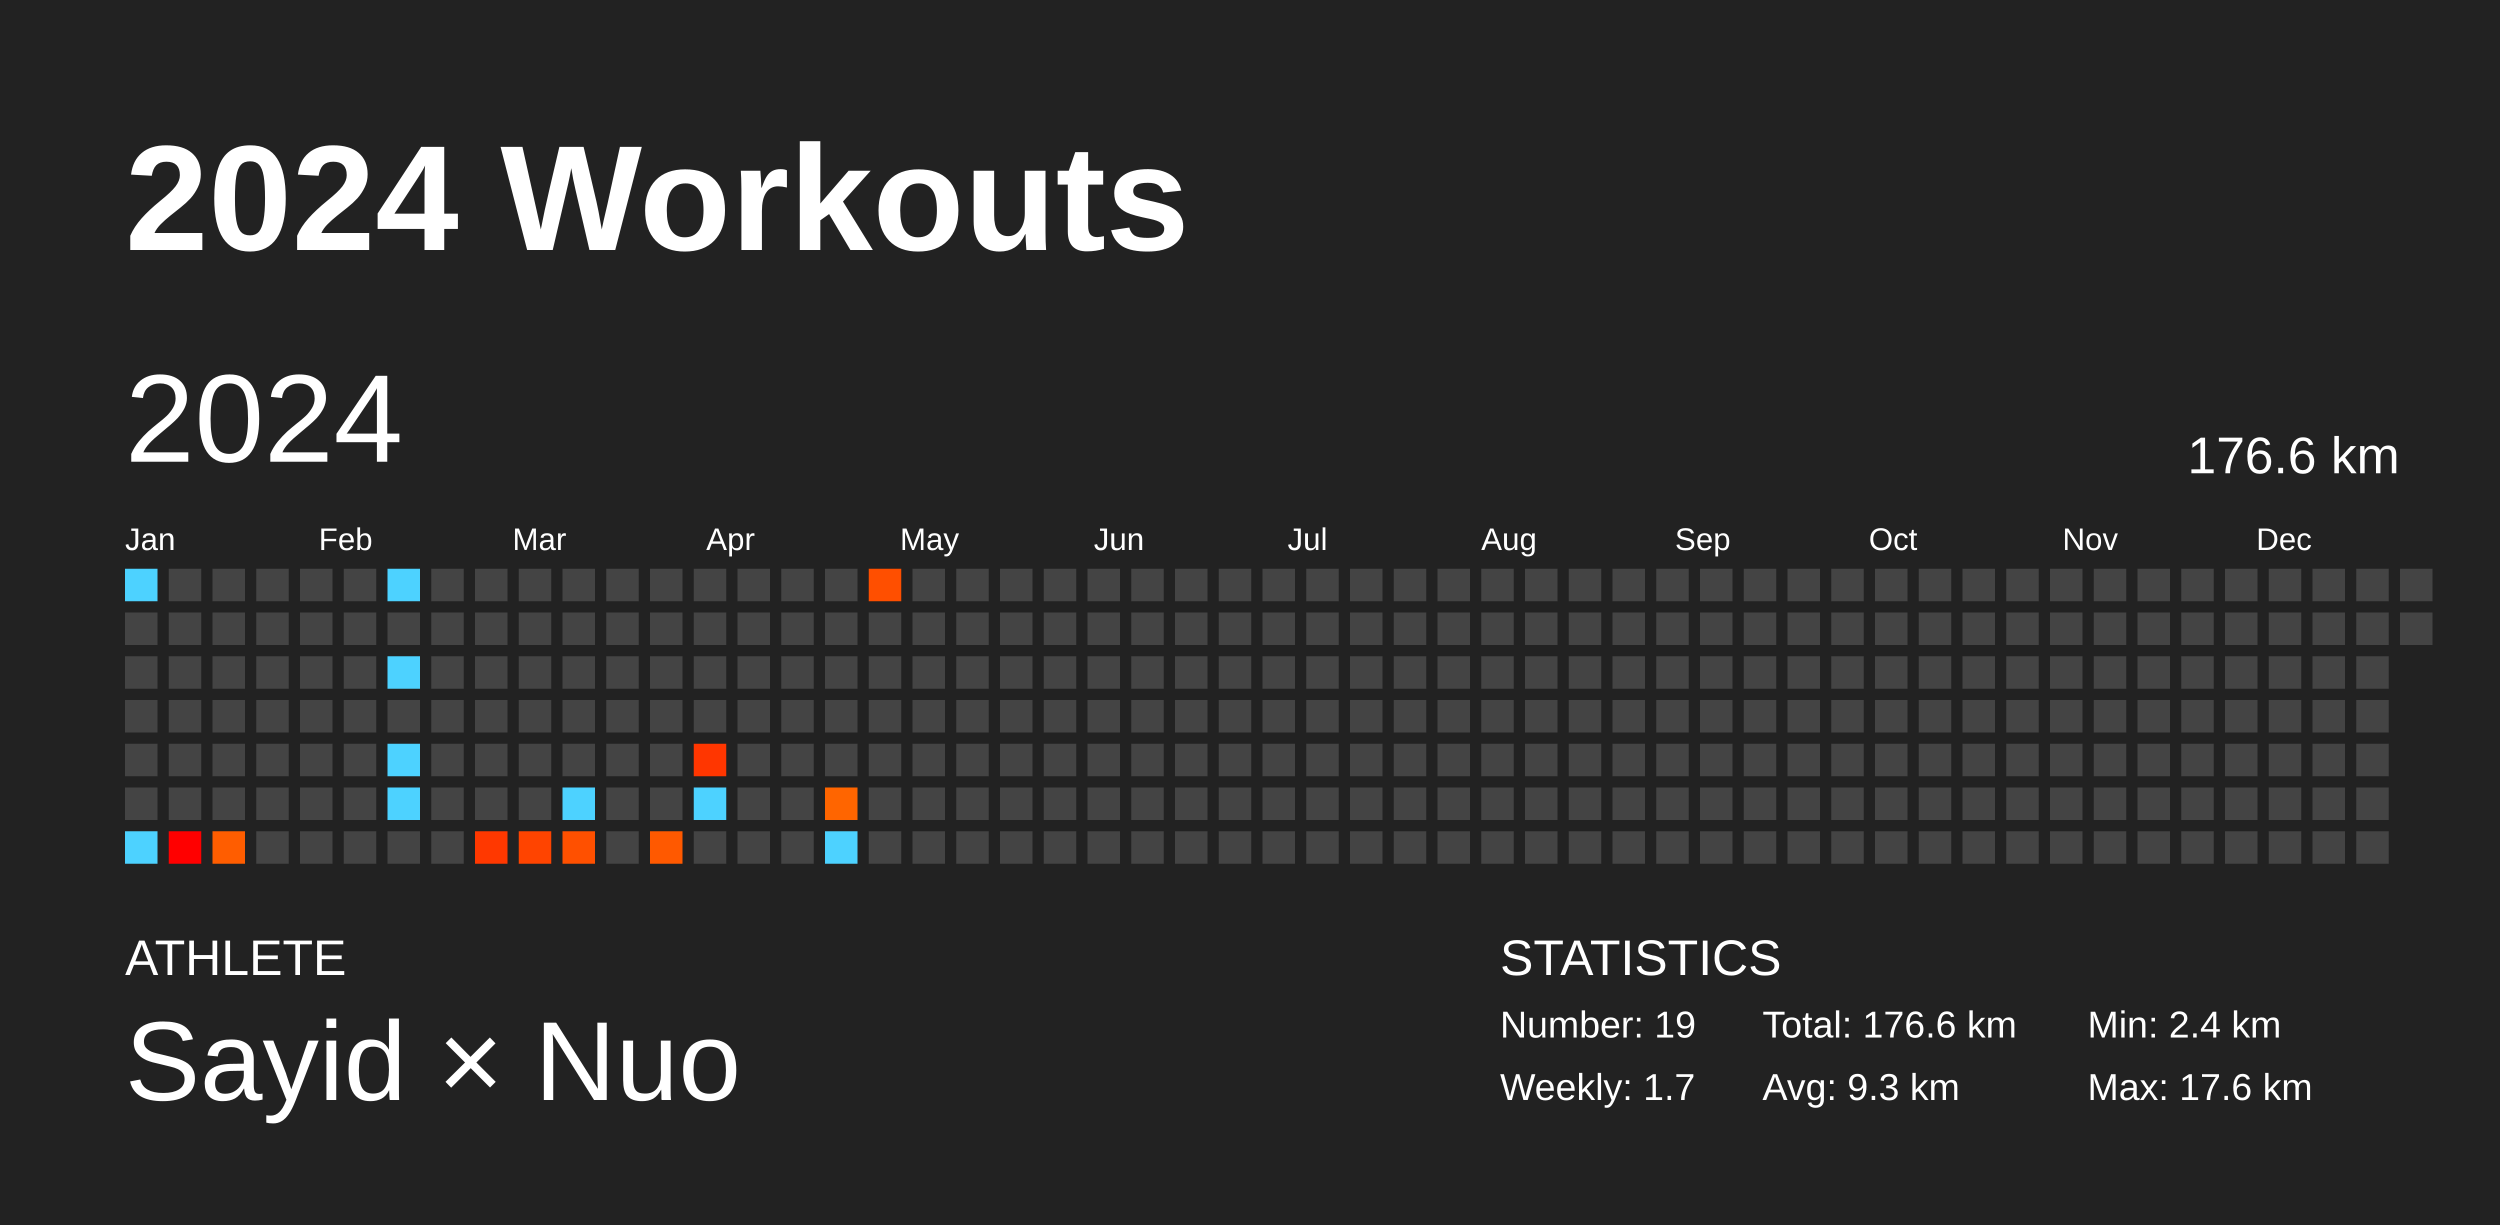
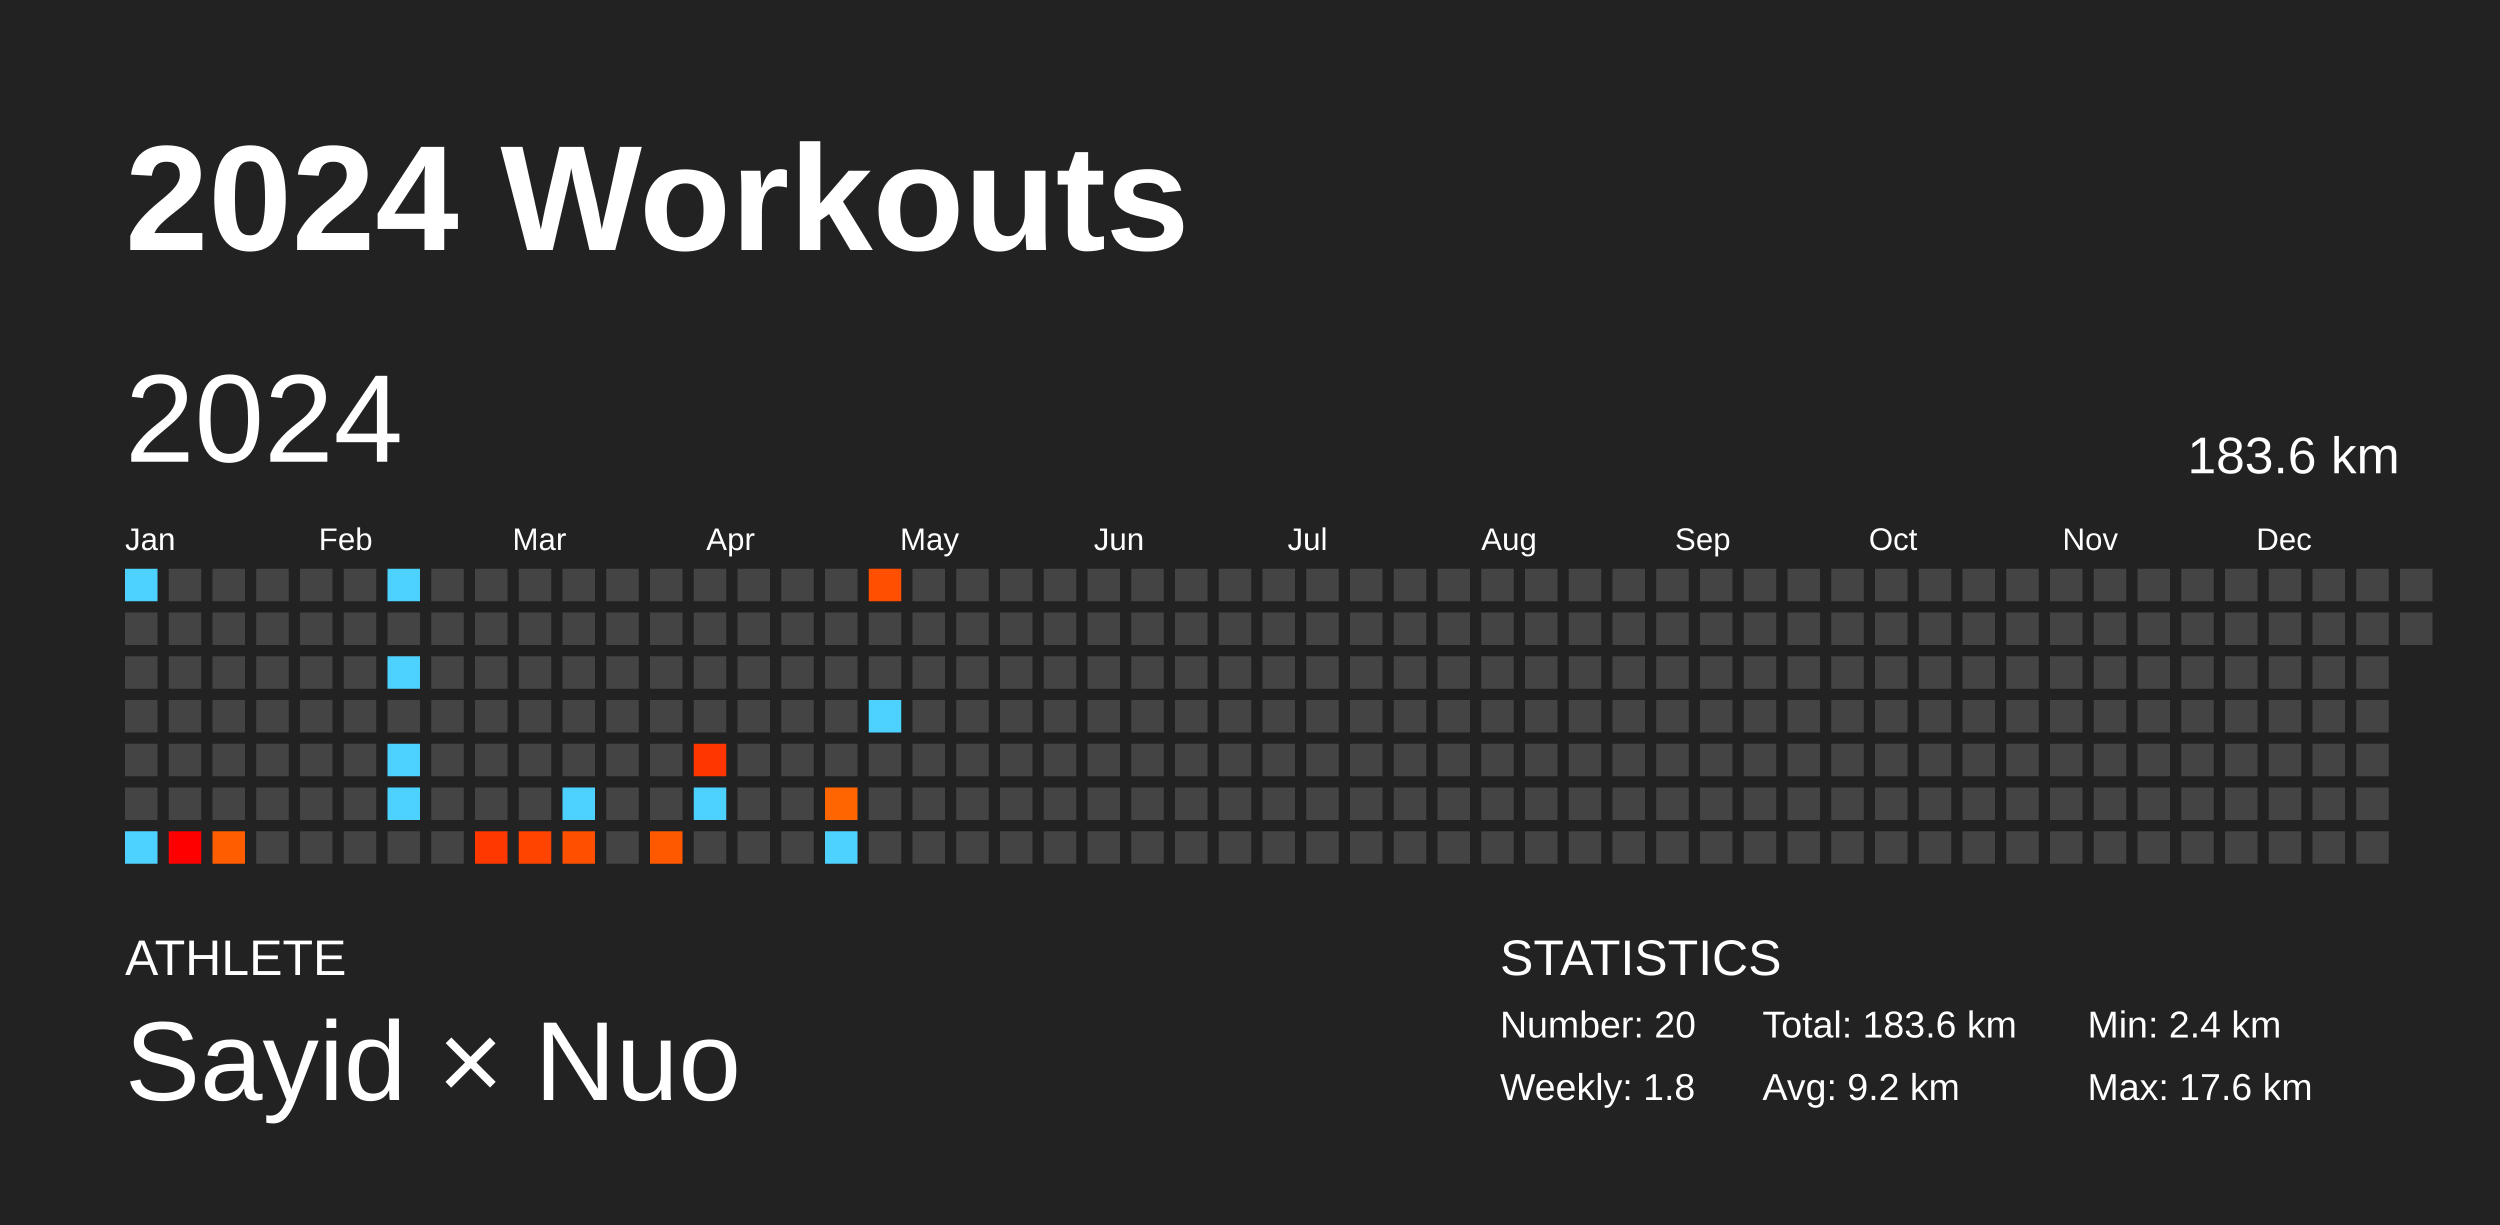
<svg xmlns="http://www.w3.org/2000/svg" baseProfile="full" height="98mm" version="1.1" viewBox="0,0,200,98" width="200mm">
  <defs />
  <rect fill="#222222" height="98" width="200" x="0" y="0" />
  <text fill="#FFFFFF" style="font-size:12px; font-family:Arial; font-weight:bold;" x="10" y="20">2024 Workouts</text>
  <text fill="#FFFFFF" style="font-size:4px; font-family:Arial" x="10" y="78">ATHLETE</text>
  <text fill="#FFFFFF" style="font-size:9px; font-family:Arial" x="10" y="88">Sayid × Nuo</text>
  <text fill="#FFFFFF" style="font-size:4px; font-family:Arial" x="120" y="78">STATISTICS</text>
-   <text fill="#FFFFFF" style="font-size:3px; font-family:Arial" x="120" y="83">Number: 19</text>
-   <text fill="#FFFFFF" style="font-size:3px; font-family:Arial" x="120" y="88">Weekly: 1.7</text>
-   <text fill="#FFFFFF" style="font-size:3px; font-family:Arial" x="141" y="83">Total: 176.6 km</text>
-   <text fill="#FFFFFF" style="font-size:3px; font-family:Arial" x="141" y="88">Avg: 9.3 km</text>
+   <text fill="#FFFFFF" style="font-size:3px; font-family:Arial" x="120" y="83">Number: 20</text>
+   <text fill="#FFFFFF" style="font-size:3px; font-family:Arial" x="120" y="88">Weekly: 1.8</text>
+   <text fill="#FFFFFF" style="font-size:3px; font-family:Arial" x="141" y="83">Total: 183.6 km</text>
+   <text fill="#FFFFFF" style="font-size:3px; font-family:Arial" x="141" y="88">Avg: 9.2 km</text>
  <text fill="#FFFFFF" style="font-size:3px; font-family:Arial" x="167" y="83">Min: 2.4 km</text>
  <text fill="#FFFFFF" style="font-size:3px; font-family:Arial" x="167" y="88">Max: 17.6 km</text>
  <text dominant-baseline="hanging" fill="#FFFFFF" style="font-size:10.0px; font-family:Arial;" x="10" y="30">2024</text>
-   <text dominant-baseline="hanging" fill="#FFFFFF" style="font-size:4.125px; font-family:Arial;" x="175" y="35">176.6 km</text>
+   <text dominant-baseline="hanging" fill="#FFFFFF" style="font-size:4.125px; font-family:Arial;" x="175" y="35">183.6 km</text>
  <text fill="#FFFFFF" style="font-size:2.5px; font-family:Arial" x="10.0" y="44">Jan</text>
  <text fill="#FFFFFF" style="font-size:2.5px; font-family:Arial" x="25.5" y="44">Feb</text>
  <text fill="#FFFFFF" style="font-size:2.5px; font-family:Arial" x="41.0" y="44">Mar</text>
  <text fill="#FFFFFF" style="font-size:2.5px; font-family:Arial" x="56.5" y="44">Apr</text>
  <text fill="#FFFFFF" style="font-size:2.5px; font-family:Arial" x="72.0" y="44">May</text>
  <text fill="#FFFFFF" style="font-size:2.5px; font-family:Arial" x="87.5" y="44">Jun</text>
  <text fill="#FFFFFF" style="font-size:2.5px; font-family:Arial" x="103.0" y="44">Jul</text>
  <text fill="#FFFFFF" style="font-size:2.5px; font-family:Arial" x="118.5" y="44">Aug</text>
  <text fill="#FFFFFF" style="font-size:2.5px; font-family:Arial" x="134.0" y="44">Sep</text>
  <text fill="#FFFFFF" style="font-size:2.5px; font-family:Arial" x="149.5" y="44">Oct</text>
  <text fill="#FFFFFF" style="font-size:2.5px; font-family:Arial" x="165.0" y="44">Nov</text>
  <text fill="#FFFFFF" style="font-size:2.5px; font-family:Arial" x="180.5" y="44">Dec</text>
  <rect fill="#4dd2ff" height="2.6" width="2.6" x="10.0" y="45.5" />
  <rect fill="#444444" height="2.6" width="2.6" x="10.0" y="49.0" />
  <rect fill="#444444" height="2.6" width="2.6" x="10.0" y="52.5" />
  <rect fill="#444444" height="2.6" width="2.6" x="10.0" y="56.0" />
  <rect fill="#444444" height="2.6" width="2.6" x="10.0" y="59.5" />
  <rect fill="#444444" height="2.6" width="2.6" x="10.0" y="63.0" />
  <rect fill="#4dd2ff" height="2.6" width="2.6" x="10.0" y="66.5" />
  <rect fill="#444444" height="2.6" width="2.6" x="13.5" y="45.5" />
  <rect fill="#444444" height="2.6" width="2.6" x="13.5" y="49.0" />
  <rect fill="#444444" height="2.6" width="2.6" x="13.5" y="52.5" />
  <rect fill="#444444" height="2.6" width="2.6" x="13.5" y="56.0" />
  <rect fill="#444444" height="2.6" width="2.6" x="13.5" y="59.5" />
  <rect fill="#444444" height="2.6" width="2.6" x="13.5" y="63.0" />
  <rect fill="#ff0000" height="2.6" width="2.6" x="13.5" y="66.5" />
  <rect fill="#444444" height="2.6" width="2.6" x="17.0" y="45.5" />
  <rect fill="#444444" height="2.6" width="2.6" x="17.0" y="49.0" />
  <rect fill="#444444" height="2.6" width="2.6" x="17.0" y="52.5" />
  <rect fill="#444444" height="2.6" width="2.6" x="17.0" y="56.0" />
  <rect fill="#444444" height="2.6" width="2.6" x="17.0" y="59.5" />
  <rect fill="#444444" height="2.6" width="2.6" x="17.0" y="63.0" />
  <rect fill="#ff5d00" height="2.6" width="2.6" x="17.0" y="66.5" />
  <rect fill="#444444" height="2.6" width="2.6" x="20.5" y="45.5" />
  <rect fill="#444444" height="2.6" width="2.6" x="20.5" y="49.0" />
  <rect fill="#444444" height="2.6" width="2.6" x="20.5" y="52.5" />
  <rect fill="#444444" height="2.6" width="2.6" x="20.5" y="56.0" />
  <rect fill="#444444" height="2.6" width="2.6" x="20.5" y="59.5" />
  <rect fill="#444444" height="2.6" width="2.6" x="20.5" y="63.0" />
  <rect fill="#444444" height="2.6" width="2.6" x="20.5" y="66.5" />
  <rect fill="#444444" height="2.6" width="2.6" x="24.0" y="45.5" />
  <rect fill="#444444" height="2.6" width="2.6" x="24.0" y="49.0" />
  <rect fill="#444444" height="2.6" width="2.6" x="24.0" y="52.5" />
  <rect fill="#444444" height="2.6" width="2.6" x="24.0" y="56.0" />
  <rect fill="#444444" height="2.6" width="2.6" x="24.0" y="59.5" />
  <rect fill="#444444" height="2.6" width="2.6" x="24.0" y="63.0" />
  <rect fill="#444444" height="2.6" width="2.6" x="24.0" y="66.5" />
  <rect fill="#444444" height="2.6" width="2.6" x="27.5" y="45.5" />
  <rect fill="#444444" height="2.6" width="2.6" x="27.5" y="49.0" />
  <rect fill="#444444" height="2.6" width="2.6" x="27.5" y="52.5" />
  <rect fill="#444444" height="2.6" width="2.6" x="27.5" y="56.0" />
  <rect fill="#444444" height="2.6" width="2.6" x="27.5" y="59.5" />
  <rect fill="#444444" height="2.6" width="2.6" x="27.5" y="63.0" />
  <rect fill="#444444" height="2.6" width="2.6" x="27.5" y="66.5" />
  <rect fill="#4dd2ff" height="2.6" width="2.6" x="31.0" y="45.5" />
  <rect fill="#444444" height="2.6" width="2.6" x="31.0" y="49.0" />
  <rect fill="#4dd2ff" height="2.6" width="2.6" x="31.0" y="52.5" />
  <rect fill="#444444" height="2.6" width="2.6" x="31.0" y="56.0" />
  <rect fill="#4dd2ff" height="2.6" width="2.6" x="31.0" y="59.5" />
  <rect fill="#4dd2ff" height="2.6" width="2.6" x="31.0" y="63.0" />
  <rect fill="#444444" height="2.6" width="2.6" x="31.0" y="66.5" />
  <rect fill="#444444" height="2.6" width="2.6" x="34.5" y="45.5" />
  <rect fill="#444444" height="2.6" width="2.6" x="34.5" y="49.0" />
  <rect fill="#444444" height="2.6" width="2.6" x="34.5" y="52.5" />
  <rect fill="#444444" height="2.6" width="2.6" x="34.5" y="56.0" />
  <rect fill="#444444" height="2.6" width="2.6" x="34.5" y="59.5" />
  <rect fill="#444444" height="2.6" width="2.6" x="34.5" y="63.0" />
  <rect fill="#444444" height="2.6" width="2.6" x="34.5" y="66.5" />
  <rect fill="#444444" height="2.6" width="2.6" x="38.0" y="45.5" />
  <rect fill="#444444" height="2.6" width="2.6" x="38.0" y="49.0" />
  <rect fill="#444444" height="2.6" width="2.6" x="38.0" y="52.5" />
  <rect fill="#444444" height="2.6" width="2.6" x="38.0" y="56.0" />
  <rect fill="#444444" height="2.6" width="2.6" x="38.0" y="59.5" />
  <rect fill="#444444" height="2.6" width="2.6" x="38.0" y="63.0" />
  <rect fill="#ff3800" height="2.6" width="2.6" x="38.0" y="66.5" />
  <rect fill="#444444" height="2.6" width="2.6" x="41.5" y="45.5" />
  <rect fill="#444444" height="2.6" width="2.6" x="41.5" y="49.0" />
  <rect fill="#444444" height="2.6" width="2.6" x="41.5" y="52.5" />
  <rect fill="#444444" height="2.6" width="2.6" x="41.5" y="56.0" />
  <rect fill="#444444" height="2.6" width="2.6" x="41.5" y="59.5" />
  <rect fill="#444444" height="2.6" width="2.6" x="41.5" y="63.0" />
  <rect fill="#ff4400" height="2.6" width="2.6" x="41.5" y="66.5" />
  <rect fill="#444444" height="2.6" width="2.6" x="45.0" y="45.5" />
  <rect fill="#444444" height="2.6" width="2.6" x="45.0" y="49.0" />
  <rect fill="#444444" height="2.6" width="2.6" x="45.0" y="52.5" />
  <rect fill="#444444" height="2.6" width="2.6" x="45.0" y="56.0" />
  <rect fill="#444444" height="2.6" width="2.6" x="45.0" y="59.5" />
  <rect fill="#4dd2ff" height="2.6" width="2.6" x="45.0" y="63.0" />
  <rect fill="#ff5000" height="2.6" width="2.6" x="45.0" y="66.5" />
  <rect fill="#444444" height="2.6" width="2.6" x="48.5" y="45.5" />
  <rect fill="#444444" height="2.6" width="2.6" x="48.5" y="49.0" />
  <rect fill="#444444" height="2.6" width="2.6" x="48.5" y="52.5" />
  <rect fill="#444444" height="2.6" width="2.6" x="48.5" y="56.0" />
  <rect fill="#444444" height="2.6" width="2.6" x="48.5" y="59.5" />
  <rect fill="#444444" height="2.6" width="2.6" x="48.5" y="63.0" />
  <rect fill="#444444" height="2.6" width="2.6" x="48.5" y="66.5" />
  <rect fill="#444444" height="2.6" width="2.6" x="52.0" y="45.5" />
  <rect fill="#444444" height="2.6" width="2.6" x="52.0" y="49.0" />
  <rect fill="#444444" height="2.6" width="2.6" x="52.0" y="52.5" />
  <rect fill="#444444" height="2.6" width="2.6" x="52.0" y="56.0" />
  <rect fill="#444444" height="2.6" width="2.6" x="52.0" y="59.5" />
  <rect fill="#444444" height="2.6" width="2.6" x="52.0" y="63.0" />
  <rect fill="#ff5900" height="2.6" width="2.6" x="52.0" y="66.5" />
  <rect fill="#444444" height="2.6" width="2.6" x="55.5" y="45.5" />
  <rect fill="#444444" height="2.6" width="2.6" x="55.5" y="49.0" />
  <rect fill="#444444" height="2.6" width="2.6" x="55.5" y="52.5" />
  <rect fill="#444444" height="2.6" width="2.6" x="55.5" y="56.0" />
  <rect fill="#ff3600" height="2.6" width="2.6" x="55.5" y="59.5" />
  <rect fill="#4dd2ff" height="2.6" width="2.6" x="55.5" y="63.0" />
  <rect fill="#444444" height="2.6" width="2.6" x="55.5" y="66.5" />
  <rect fill="#444444" height="2.6" width="2.6" x="59.0" y="45.5" />
  <rect fill="#444444" height="2.6" width="2.6" x="59.0" y="49.0" />
  <rect fill="#444444" height="2.6" width="2.6" x="59.0" y="52.5" />
  <rect fill="#444444" height="2.6" width="2.6" x="59.0" y="56.0" />
  <rect fill="#444444" height="2.6" width="2.6" x="59.0" y="59.5" />
  <rect fill="#444444" height="2.6" width="2.6" x="59.0" y="63.0" />
  <rect fill="#444444" height="2.6" width="2.6" x="59.0" y="66.5" />
  <rect fill="#444444" height="2.6" width="2.6" x="62.5" y="45.5" />
  <rect fill="#444444" height="2.6" width="2.6" x="62.5" y="49.0" />
  <rect fill="#444444" height="2.6" width="2.6" x="62.5" y="52.5" />
  <rect fill="#444444" height="2.6" width="2.6" x="62.5" y="56.0" />
  <rect fill="#444444" height="2.6" width="2.6" x="62.5" y="59.5" />
  <rect fill="#444444" height="2.6" width="2.6" x="62.5" y="63.0" />
  <rect fill="#444444" height="2.6" width="2.6" x="62.5" y="66.5" />
  <rect fill="#444444" height="2.6" width="2.6" x="66.0" y="45.5" />
  <rect fill="#444444" height="2.6" width="2.6" x="66.0" y="49.0" />
  <rect fill="#444444" height="2.6" width="2.6" x="66.0" y="52.5" />
  <rect fill="#444444" height="2.6" width="2.6" x="66.0" y="56.0" />
  <rect fill="#444444" height="2.6" width="2.6" x="66.0" y="59.5" />
  <rect fill="#ff6500" height="2.6" width="2.6" x="66.0" y="63.0" />
  <rect fill="#4dd2ff" height="2.6" width="2.6" x="66.0" y="66.5" />
  <rect fill="#ff4f00" height="2.6" width="2.6" x="69.5" y="45.5" />
  <rect fill="#444444" height="2.6" width="2.6" x="69.5" y="49.0" />
  <rect fill="#444444" height="2.6" width="2.6" x="69.5" y="52.5" />
-   <rect fill="#444444" height="2.6" width="2.6" x="69.5" y="56.0" />
+   <rect fill="#4dd2ff" height="2.6" width="2.6" x="69.5" y="56.0" />
  <rect fill="#444444" height="2.6" width="2.6" x="69.5" y="59.5" />
  <rect fill="#444444" height="2.6" width="2.6" x="69.5" y="63.0" />
  <rect fill="#444444" height="2.6" width="2.6" x="69.5" y="66.5" />
  <rect fill="#444444" height="2.6" width="2.6" x="73.0" y="45.5" />
  <rect fill="#444444" height="2.6" width="2.6" x="73.0" y="49.0" />
  <rect fill="#444444" height="2.6" width="2.6" x="73.0" y="52.5" />
  <rect fill="#444444" height="2.6" width="2.6" x="73.0" y="56.0" />
  <rect fill="#444444" height="2.6" width="2.6" x="73.0" y="59.5" />
  <rect fill="#444444" height="2.6" width="2.6" x="73.0" y="63.0" />
  <rect fill="#444444" height="2.6" width="2.6" x="73.0" y="66.5" />
  <rect fill="#444444" height="2.6" width="2.6" x="76.5" y="45.5" />
  <rect fill="#444444" height="2.6" width="2.6" x="76.5" y="49.0" />
  <rect fill="#444444" height="2.6" width="2.6" x="76.5" y="52.5" />
  <rect fill="#444444" height="2.6" width="2.6" x="76.5" y="56.0" />
  <rect fill="#444444" height="2.6" width="2.6" x="76.5" y="59.5" />
  <rect fill="#444444" height="2.6" width="2.6" x="76.5" y="63.0" />
  <rect fill="#444444" height="2.6" width="2.6" x="76.5" y="66.5" />
  <rect fill="#444444" height="2.6" width="2.6" x="80.0" y="45.5" />
  <rect fill="#444444" height="2.6" width="2.6" x="80.0" y="49.0" />
  <rect fill="#444444" height="2.6" width="2.6" x="80.0" y="52.5" />
  <rect fill="#444444" height="2.6" width="2.6" x="80.0" y="56.0" />
  <rect fill="#444444" height="2.6" width="2.6" x="80.0" y="59.5" />
  <rect fill="#444444" height="2.6" width="2.6" x="80.0" y="63.0" />
  <rect fill="#444444" height="2.6" width="2.6" x="80.0" y="66.5" />
  <rect fill="#444444" height="2.6" width="2.6" x="83.5" y="45.5" />
  <rect fill="#444444" height="2.6" width="2.6" x="83.5" y="49.0" />
  <rect fill="#444444" height="2.6" width="2.6" x="83.5" y="52.5" />
  <rect fill="#444444" height="2.6" width="2.6" x="83.5" y="56.0" />
  <rect fill="#444444" height="2.6" width="2.6" x="83.5" y="59.5" />
  <rect fill="#444444" height="2.6" width="2.6" x="83.5" y="63.0" />
  <rect fill="#444444" height="2.6" width="2.6" x="83.5" y="66.5" />
  <rect fill="#444444" height="2.6" width="2.6" x="87.0" y="45.5" />
  <rect fill="#444444" height="2.6" width="2.6" x="87.0" y="49.0" />
  <rect fill="#444444" height="2.6" width="2.6" x="87.0" y="52.5" />
  <rect fill="#444444" height="2.6" width="2.6" x="87.0" y="56.0" />
  <rect fill="#444444" height="2.6" width="2.6" x="87.0" y="59.5" />
  <rect fill="#444444" height="2.6" width="2.6" x="87.0" y="63.0" />
  <rect fill="#444444" height="2.6" width="2.6" x="87.0" y="66.5" />
  <rect fill="#444444" height="2.6" width="2.6" x="90.5" y="45.5" />
  <rect fill="#444444" height="2.6" width="2.6" x="90.5" y="49.0" />
  <rect fill="#444444" height="2.6" width="2.6" x="90.5" y="52.5" />
  <rect fill="#444444" height="2.6" width="2.6" x="90.5" y="56.0" />
  <rect fill="#444444" height="2.6" width="2.6" x="90.5" y="59.5" />
  <rect fill="#444444" height="2.6" width="2.6" x="90.5" y="63.0" />
  <rect fill="#444444" height="2.6" width="2.6" x="90.5" y="66.5" />
  <rect fill="#444444" height="2.6" width="2.6" x="94.0" y="45.5" />
  <rect fill="#444444" height="2.6" width="2.6" x="94.0" y="49.0" />
  <rect fill="#444444" height="2.6" width="2.6" x="94.0" y="52.5" />
  <rect fill="#444444" height="2.6" width="2.6" x="94.0" y="56.0" />
  <rect fill="#444444" height="2.6" width="2.6" x="94.0" y="59.5" />
  <rect fill="#444444" height="2.6" width="2.6" x="94.0" y="63.0" />
  <rect fill="#444444" height="2.6" width="2.6" x="94.0" y="66.5" />
  <rect fill="#444444" height="2.6" width="2.6" x="97.5" y="45.5" />
  <rect fill="#444444" height="2.6" width="2.6" x="97.5" y="49.0" />
  <rect fill="#444444" height="2.6" width="2.6" x="97.5" y="52.5" />
  <rect fill="#444444" height="2.6" width="2.6" x="97.5" y="56.0" />
  <rect fill="#444444" height="2.6" width="2.6" x="97.5" y="59.5" />
  <rect fill="#444444" height="2.6" width="2.6" x="97.5" y="63.0" />
  <rect fill="#444444" height="2.6" width="2.6" x="97.5" y="66.5" />
  <rect fill="#444444" height="2.6" width="2.6" x="101.0" y="45.5" />
  <rect fill="#444444" height="2.6" width="2.6" x="101.0" y="49.0" />
  <rect fill="#444444" height="2.6" width="2.6" x="101.0" y="52.5" />
  <rect fill="#444444" height="2.6" width="2.6" x="101.0" y="56.0" />
  <rect fill="#444444" height="2.6" width="2.6" x="101.0" y="59.5" />
  <rect fill="#444444" height="2.6" width="2.6" x="101.0" y="63.0" />
  <rect fill="#444444" height="2.6" width="2.6" x="101.0" y="66.5" />
  <rect fill="#444444" height="2.6" width="2.6" x="104.5" y="45.5" />
  <rect fill="#444444" height="2.6" width="2.6" x="104.5" y="49.0" />
  <rect fill="#444444" height="2.6" width="2.6" x="104.5" y="52.5" />
  <rect fill="#444444" height="2.6" width="2.6" x="104.5" y="56.0" />
  <rect fill="#444444" height="2.6" width="2.6" x="104.5" y="59.5" />
  <rect fill="#444444" height="2.6" width="2.6" x="104.5" y="63.0" />
  <rect fill="#444444" height="2.6" width="2.6" x="104.5" y="66.5" />
  <rect fill="#444444" height="2.6" width="2.6" x="108.0" y="45.5" />
  <rect fill="#444444" height="2.6" width="2.6" x="108.0" y="49.0" />
  <rect fill="#444444" height="2.6" width="2.6" x="108.0" y="52.5" />
  <rect fill="#444444" height="2.6" width="2.6" x="108.0" y="56.0" />
  <rect fill="#444444" height="2.6" width="2.6" x="108.0" y="59.5" />
  <rect fill="#444444" height="2.6" width="2.6" x="108.0" y="63.0" />
  <rect fill="#444444" height="2.6" width="2.6" x="108.0" y="66.5" />
  <rect fill="#444444" height="2.6" width="2.6" x="111.5" y="45.5" />
  <rect fill="#444444" height="2.6" width="2.6" x="111.5" y="49.0" />
  <rect fill="#444444" height="2.6" width="2.6" x="111.5" y="52.5" />
  <rect fill="#444444" height="2.6" width="2.6" x="111.5" y="56.0" />
  <rect fill="#444444" height="2.6" width="2.6" x="111.5" y="59.5" />
  <rect fill="#444444" height="2.6" width="2.6" x="111.5" y="63.0" />
  <rect fill="#444444" height="2.6" width="2.6" x="111.5" y="66.5" />
  <rect fill="#444444" height="2.6" width="2.6" x="115.0" y="45.5" />
  <rect fill="#444444" height="2.6" width="2.6" x="115.0" y="49.0" />
  <rect fill="#444444" height="2.6" width="2.6" x="115.0" y="52.5" />
  <rect fill="#444444" height="2.6" width="2.6" x="115.0" y="56.0" />
  <rect fill="#444444" height="2.6" width="2.6" x="115.0" y="59.5" />
  <rect fill="#444444" height="2.6" width="2.6" x="115.0" y="63.0" />
  <rect fill="#444444" height="2.6" width="2.6" x="115.0" y="66.5" />
  <rect fill="#444444" height="2.6" width="2.6" x="118.5" y="45.5" />
  <rect fill="#444444" height="2.6" width="2.6" x="118.5" y="49.0" />
  <rect fill="#444444" height="2.6" width="2.6" x="118.5" y="52.5" />
  <rect fill="#444444" height="2.6" width="2.6" x="118.5" y="56.0" />
  <rect fill="#444444" height="2.6" width="2.6" x="118.5" y="59.5" />
  <rect fill="#444444" height="2.6" width="2.6" x="118.5" y="63.0" />
  <rect fill="#444444" height="2.6" width="2.6" x="118.5" y="66.5" />
  <rect fill="#444444" height="2.6" width="2.6" x="122.0" y="45.5" />
  <rect fill="#444444" height="2.6" width="2.6" x="122.0" y="49.0" />
  <rect fill="#444444" height="2.6" width="2.6" x="122.0" y="52.5" />
  <rect fill="#444444" height="2.6" width="2.6" x="122.0" y="56.0" />
  <rect fill="#444444" height="2.6" width="2.6" x="122.0" y="59.5" />
  <rect fill="#444444" height="2.6" width="2.6" x="122.0" y="63.0" />
  <rect fill="#444444" height="2.6" width="2.6" x="122.0" y="66.5" />
  <rect fill="#444444" height="2.6" width="2.6" x="125.5" y="45.5" />
  <rect fill="#444444" height="2.6" width="2.6" x="125.5" y="49.0" />
  <rect fill="#444444" height="2.6" width="2.6" x="125.5" y="52.5" />
  <rect fill="#444444" height="2.6" width="2.6" x="125.5" y="56.0" />
  <rect fill="#444444" height="2.6" width="2.6" x="125.5" y="59.5" />
  <rect fill="#444444" height="2.6" width="2.6" x="125.5" y="63.0" />
  <rect fill="#444444" height="2.6" width="2.6" x="125.5" y="66.5" />
  <rect fill="#444444" height="2.6" width="2.6" x="129.0" y="45.5" />
  <rect fill="#444444" height="2.6" width="2.6" x="129.0" y="49.0" />
  <rect fill="#444444" height="2.6" width="2.6" x="129.0" y="52.5" />
  <rect fill="#444444" height="2.6" width="2.6" x="129.0" y="56.0" />
  <rect fill="#444444" height="2.6" width="2.6" x="129.0" y="59.5" />
  <rect fill="#444444" height="2.6" width="2.6" x="129.0" y="63.0" />
  <rect fill="#444444" height="2.6" width="2.6" x="129.0" y="66.5" />
  <rect fill="#444444" height="2.6" width="2.6" x="132.5" y="45.5" />
  <rect fill="#444444" height="2.6" width="2.6" x="132.5" y="49.0" />
  <rect fill="#444444" height="2.6" width="2.6" x="132.5" y="52.5" />
  <rect fill="#444444" height="2.6" width="2.6" x="132.5" y="56.0" />
  <rect fill="#444444" height="2.6" width="2.6" x="132.5" y="59.5" />
  <rect fill="#444444" height="2.6" width="2.6" x="132.5" y="63.0" />
  <rect fill="#444444" height="2.6" width="2.6" x="132.5" y="66.5" />
  <rect fill="#444444" height="2.6" width="2.6" x="136.0" y="45.5" />
  <rect fill="#444444" height="2.6" width="2.6" x="136.0" y="49.0" />
  <rect fill="#444444" height="2.6" width="2.6" x="136.0" y="52.5" />
  <rect fill="#444444" height="2.6" width="2.6" x="136.0" y="56.0" />
  <rect fill="#444444" height="2.6" width="2.6" x="136.0" y="59.5" />
  <rect fill="#444444" height="2.6" width="2.6" x="136.0" y="63.0" />
  <rect fill="#444444" height="2.6" width="2.6" x="136.0" y="66.5" />
  <rect fill="#444444" height="2.6" width="2.6" x="139.5" y="45.5" />
  <rect fill="#444444" height="2.6" width="2.6" x="139.5" y="49.0" />
  <rect fill="#444444" height="2.6" width="2.6" x="139.5" y="52.5" />
  <rect fill="#444444" height="2.6" width="2.6" x="139.5" y="56.0" />
  <rect fill="#444444" height="2.6" width="2.6" x="139.5" y="59.5" />
  <rect fill="#444444" height="2.6" width="2.6" x="139.5" y="63.0" />
  <rect fill="#444444" height="2.6" width="2.6" x="139.5" y="66.5" />
  <rect fill="#444444" height="2.6" width="2.6" x="143.0" y="45.5" />
  <rect fill="#444444" height="2.6" width="2.6" x="143.0" y="49.0" />
  <rect fill="#444444" height="2.6" width="2.6" x="143.0" y="52.5" />
  <rect fill="#444444" height="2.6" width="2.6" x="143.0" y="56.0" />
  <rect fill="#444444" height="2.6" width="2.6" x="143.0" y="59.5" />
  <rect fill="#444444" height="2.6" width="2.6" x="143.0" y="63.0" />
  <rect fill="#444444" height="2.6" width="2.6" x="143.0" y="66.5" />
  <rect fill="#444444" height="2.6" width="2.6" x="146.5" y="45.5" />
  <rect fill="#444444" height="2.6" width="2.6" x="146.5" y="49.0" />
  <rect fill="#444444" height="2.6" width="2.6" x="146.5" y="52.5" />
  <rect fill="#444444" height="2.6" width="2.6" x="146.5" y="56.0" />
  <rect fill="#444444" height="2.6" width="2.6" x="146.5" y="59.5" />
  <rect fill="#444444" height="2.6" width="2.6" x="146.5" y="63.0" />
  <rect fill="#444444" height="2.6" width="2.6" x="146.5" y="66.5" />
  <rect fill="#444444" height="2.6" width="2.6" x="150.0" y="45.5" />
  <rect fill="#444444" height="2.6" width="2.6" x="150.0" y="49.0" />
  <rect fill="#444444" height="2.6" width="2.6" x="150.0" y="52.5" />
  <rect fill="#444444" height="2.6" width="2.6" x="150.0" y="56.0" />
  <rect fill="#444444" height="2.6" width="2.6" x="150.0" y="59.5" />
  <rect fill="#444444" height="2.6" width="2.6" x="150.0" y="63.0" />
  <rect fill="#444444" height="2.6" width="2.6" x="150.0" y="66.5" />
  <rect fill="#444444" height="2.6" width="2.6" x="153.5" y="45.5" />
  <rect fill="#444444" height="2.6" width="2.6" x="153.5" y="49.0" />
  <rect fill="#444444" height="2.6" width="2.6" x="153.5" y="52.5" />
  <rect fill="#444444" height="2.6" width="2.6" x="153.5" y="56.0" />
  <rect fill="#444444" height="2.6" width="2.6" x="153.5" y="59.5" />
  <rect fill="#444444" height="2.6" width="2.6" x="153.5" y="63.0" />
  <rect fill="#444444" height="2.6" width="2.6" x="153.5" y="66.5" />
  <rect fill="#444444" height="2.6" width="2.6" x="157.0" y="45.5" />
  <rect fill="#444444" height="2.6" width="2.6" x="157.0" y="49.0" />
  <rect fill="#444444" height="2.6" width="2.6" x="157.0" y="52.5" />
  <rect fill="#444444" height="2.6" width="2.6" x="157.0" y="56.0" />
  <rect fill="#444444" height="2.6" width="2.6" x="157.0" y="59.5" />
  <rect fill="#444444" height="2.6" width="2.6" x="157.0" y="63.0" />
  <rect fill="#444444" height="2.6" width="2.6" x="157.0" y="66.5" />
  <rect fill="#444444" height="2.6" width="2.6" x="160.5" y="45.5" />
  <rect fill="#444444" height="2.6" width="2.6" x="160.5" y="49.0" />
  <rect fill="#444444" height="2.6" width="2.6" x="160.5" y="52.5" />
  <rect fill="#444444" height="2.6" width="2.6" x="160.5" y="56.0" />
  <rect fill="#444444" height="2.6" width="2.6" x="160.5" y="59.5" />
  <rect fill="#444444" height="2.6" width="2.6" x="160.5" y="63.0" />
  <rect fill="#444444" height="2.6" width="2.6" x="160.5" y="66.5" />
  <rect fill="#444444" height="2.6" width="2.6" x="164.0" y="45.5" />
  <rect fill="#444444" height="2.6" width="2.6" x="164.0" y="49.0" />
  <rect fill="#444444" height="2.6" width="2.6" x="164.0" y="52.5" />
  <rect fill="#444444" height="2.6" width="2.6" x="164.0" y="56.0" />
  <rect fill="#444444" height="2.6" width="2.6" x="164.0" y="59.5" />
  <rect fill="#444444" height="2.6" width="2.6" x="164.0" y="63.0" />
  <rect fill="#444444" height="2.6" width="2.6" x="164.0" y="66.5" />
  <rect fill="#444444" height="2.6" width="2.6" x="167.5" y="45.5" />
  <rect fill="#444444" height="2.6" width="2.6" x="167.5" y="49.0" />
  <rect fill="#444444" height="2.6" width="2.6" x="167.5" y="52.5" />
  <rect fill="#444444" height="2.6" width="2.6" x="167.5" y="56.0" />
  <rect fill="#444444" height="2.6" width="2.6" x="167.5" y="59.5" />
  <rect fill="#444444" height="2.6" width="2.6" x="167.5" y="63.0" />
  <rect fill="#444444" height="2.6" width="2.6" x="167.5" y="66.5" />
  <rect fill="#444444" height="2.6" width="2.6" x="171.0" y="45.5" />
  <rect fill="#444444" height="2.6" width="2.6" x="171.0" y="49.0" />
  <rect fill="#444444" height="2.6" width="2.6" x="171.0" y="52.5" />
  <rect fill="#444444" height="2.6" width="2.6" x="171.0" y="56.0" />
  <rect fill="#444444" height="2.6" width="2.6" x="171.0" y="59.5" />
  <rect fill="#444444" height="2.6" width="2.6" x="171.0" y="63.0" />
  <rect fill="#444444" height="2.6" width="2.6" x="171.0" y="66.5" />
  <rect fill="#444444" height="2.6" width="2.6" x="174.5" y="45.5" />
  <rect fill="#444444" height="2.6" width="2.6" x="174.5" y="49.0" />
  <rect fill="#444444" height="2.6" width="2.6" x="174.5" y="52.5" />
  <rect fill="#444444" height="2.6" width="2.6" x="174.5" y="56.0" />
  <rect fill="#444444" height="2.6" width="2.6" x="174.5" y="59.5" />
  <rect fill="#444444" height="2.6" width="2.6" x="174.5" y="63.0" />
  <rect fill="#444444" height="2.6" width="2.6" x="174.5" y="66.5" />
  <rect fill="#444444" height="2.6" width="2.6" x="178.0" y="45.5" />
  <rect fill="#444444" height="2.6" width="2.6" x="178.0" y="49.0" />
  <rect fill="#444444" height="2.6" width="2.6" x="178.0" y="52.5" />
  <rect fill="#444444" height="2.6" width="2.6" x="178.0" y="56.0" />
  <rect fill="#444444" height="2.6" width="2.6" x="178.0" y="59.5" />
  <rect fill="#444444" height="2.6" width="2.6" x="178.0" y="63.0" />
  <rect fill="#444444" height="2.6" width="2.6" x="178.0" y="66.5" />
  <rect fill="#444444" height="2.6" width="2.6" x="181.5" y="45.5" />
  <rect fill="#444444" height="2.6" width="2.6" x="181.5" y="49.0" />
  <rect fill="#444444" height="2.6" width="2.6" x="181.5" y="52.5" />
  <rect fill="#444444" height="2.6" width="2.6" x="181.5" y="56.0" />
  <rect fill="#444444" height="2.6" width="2.6" x="181.5" y="59.5" />
  <rect fill="#444444" height="2.6" width="2.6" x="181.5" y="63.0" />
  <rect fill="#444444" height="2.6" width="2.6" x="181.5" y="66.5" />
  <rect fill="#444444" height="2.6" width="2.6" x="185.0" y="45.5" />
  <rect fill="#444444" height="2.6" width="2.6" x="185.0" y="49.0" />
  <rect fill="#444444" height="2.6" width="2.6" x="185.0" y="52.5" />
  <rect fill="#444444" height="2.6" width="2.6" x="185.0" y="56.0" />
  <rect fill="#444444" height="2.6" width="2.6" x="185.0" y="59.5" />
  <rect fill="#444444" height="2.6" width="2.6" x="185.0" y="63.0" />
  <rect fill="#444444" height="2.6" width="2.6" x="185.0" y="66.5" />
  <rect fill="#444444" height="2.6" width="2.6" x="188.5" y="45.5" />
  <rect fill="#444444" height="2.6" width="2.6" x="188.5" y="49.0" />
  <rect fill="#444444" height="2.6" width="2.6" x="188.5" y="52.5" />
  <rect fill="#444444" height="2.6" width="2.6" x="188.5" y="56.0" />
  <rect fill="#444444" height="2.6" width="2.6" x="188.5" y="59.5" />
  <rect fill="#444444" height="2.6" width="2.6" x="188.5" y="63.0" />
  <rect fill="#444444" height="2.6" width="2.6" x="188.5" y="66.5" />
  <rect fill="#444444" height="2.6" width="2.6" x="192.0" y="45.5" />
  <rect fill="#444444" height="2.6" width="2.6" x="192.0" y="49.0" />
</svg>
